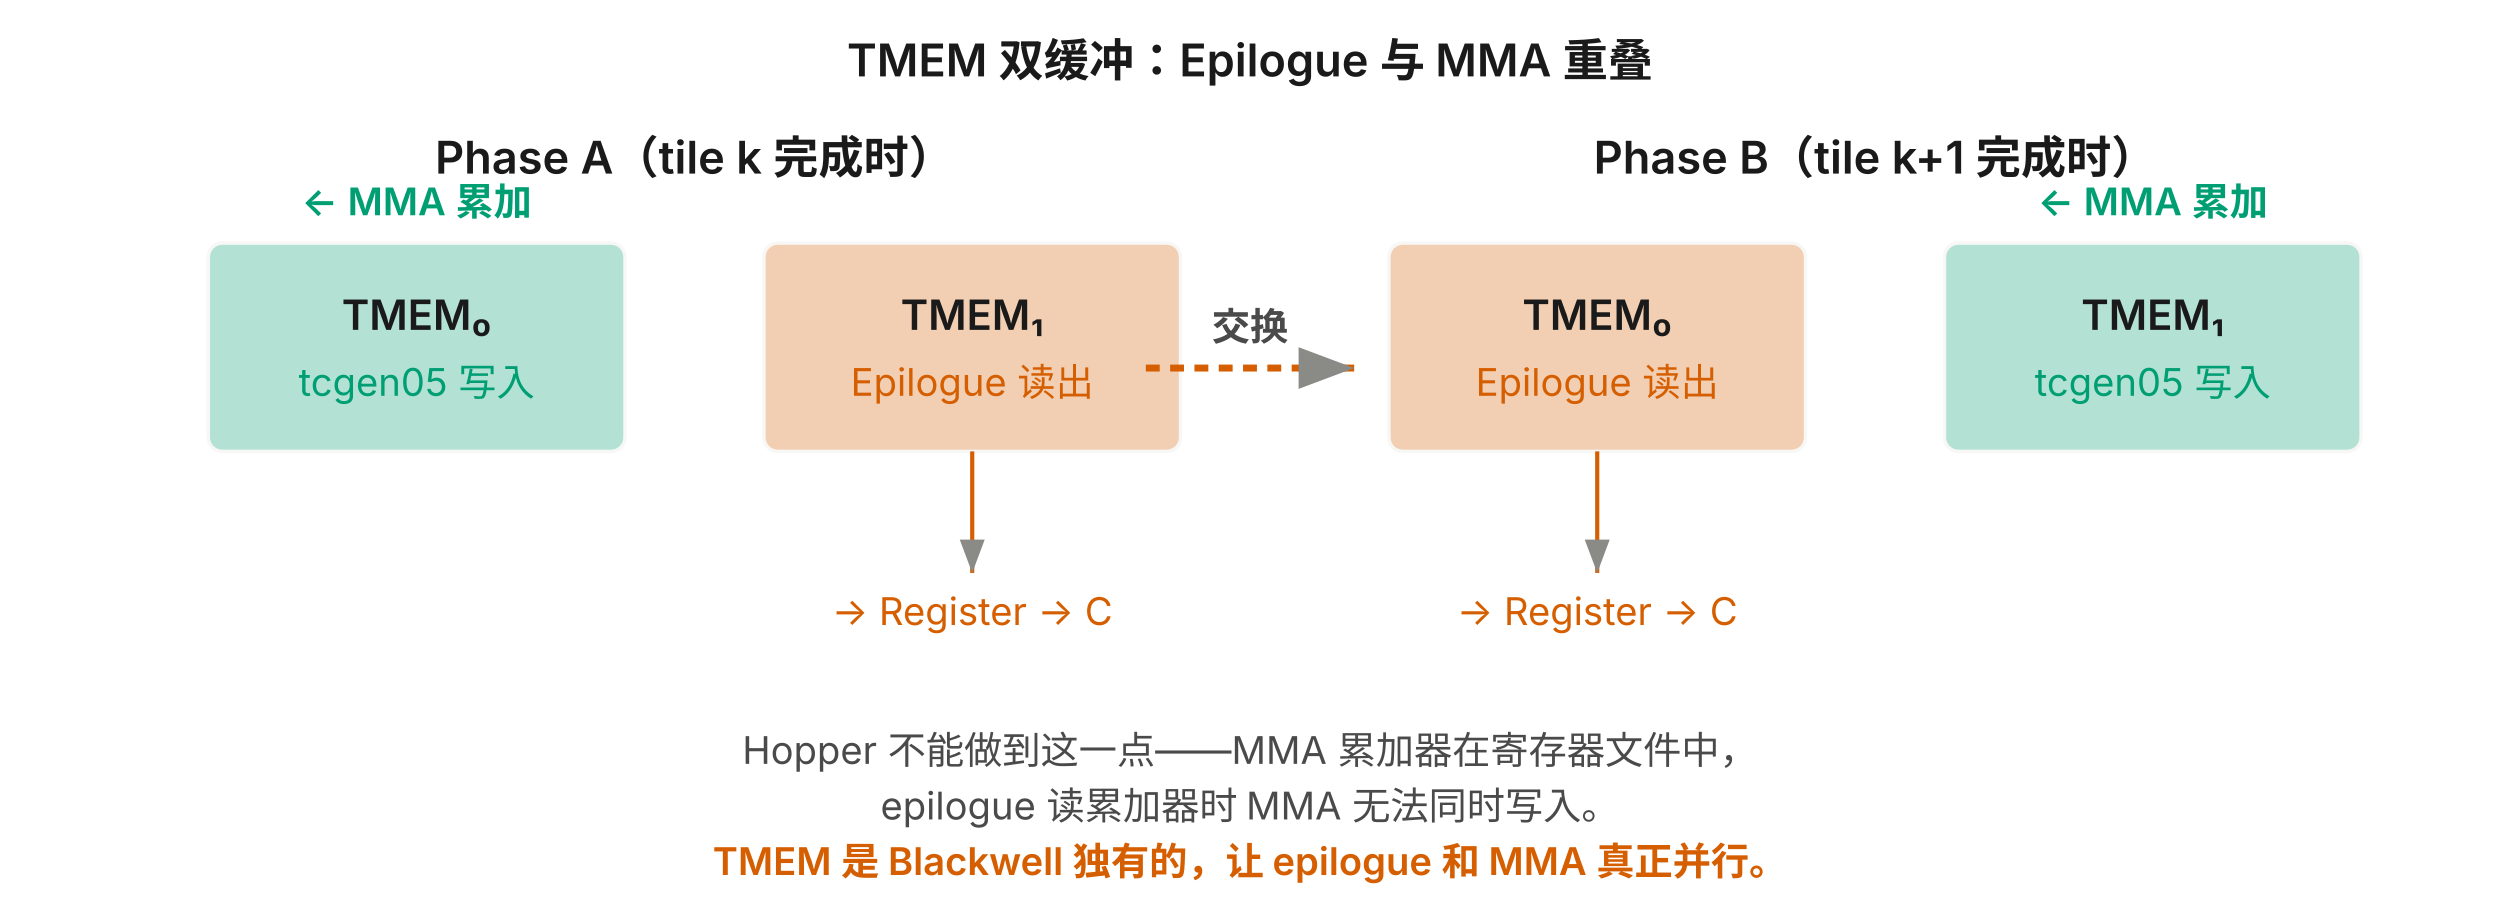
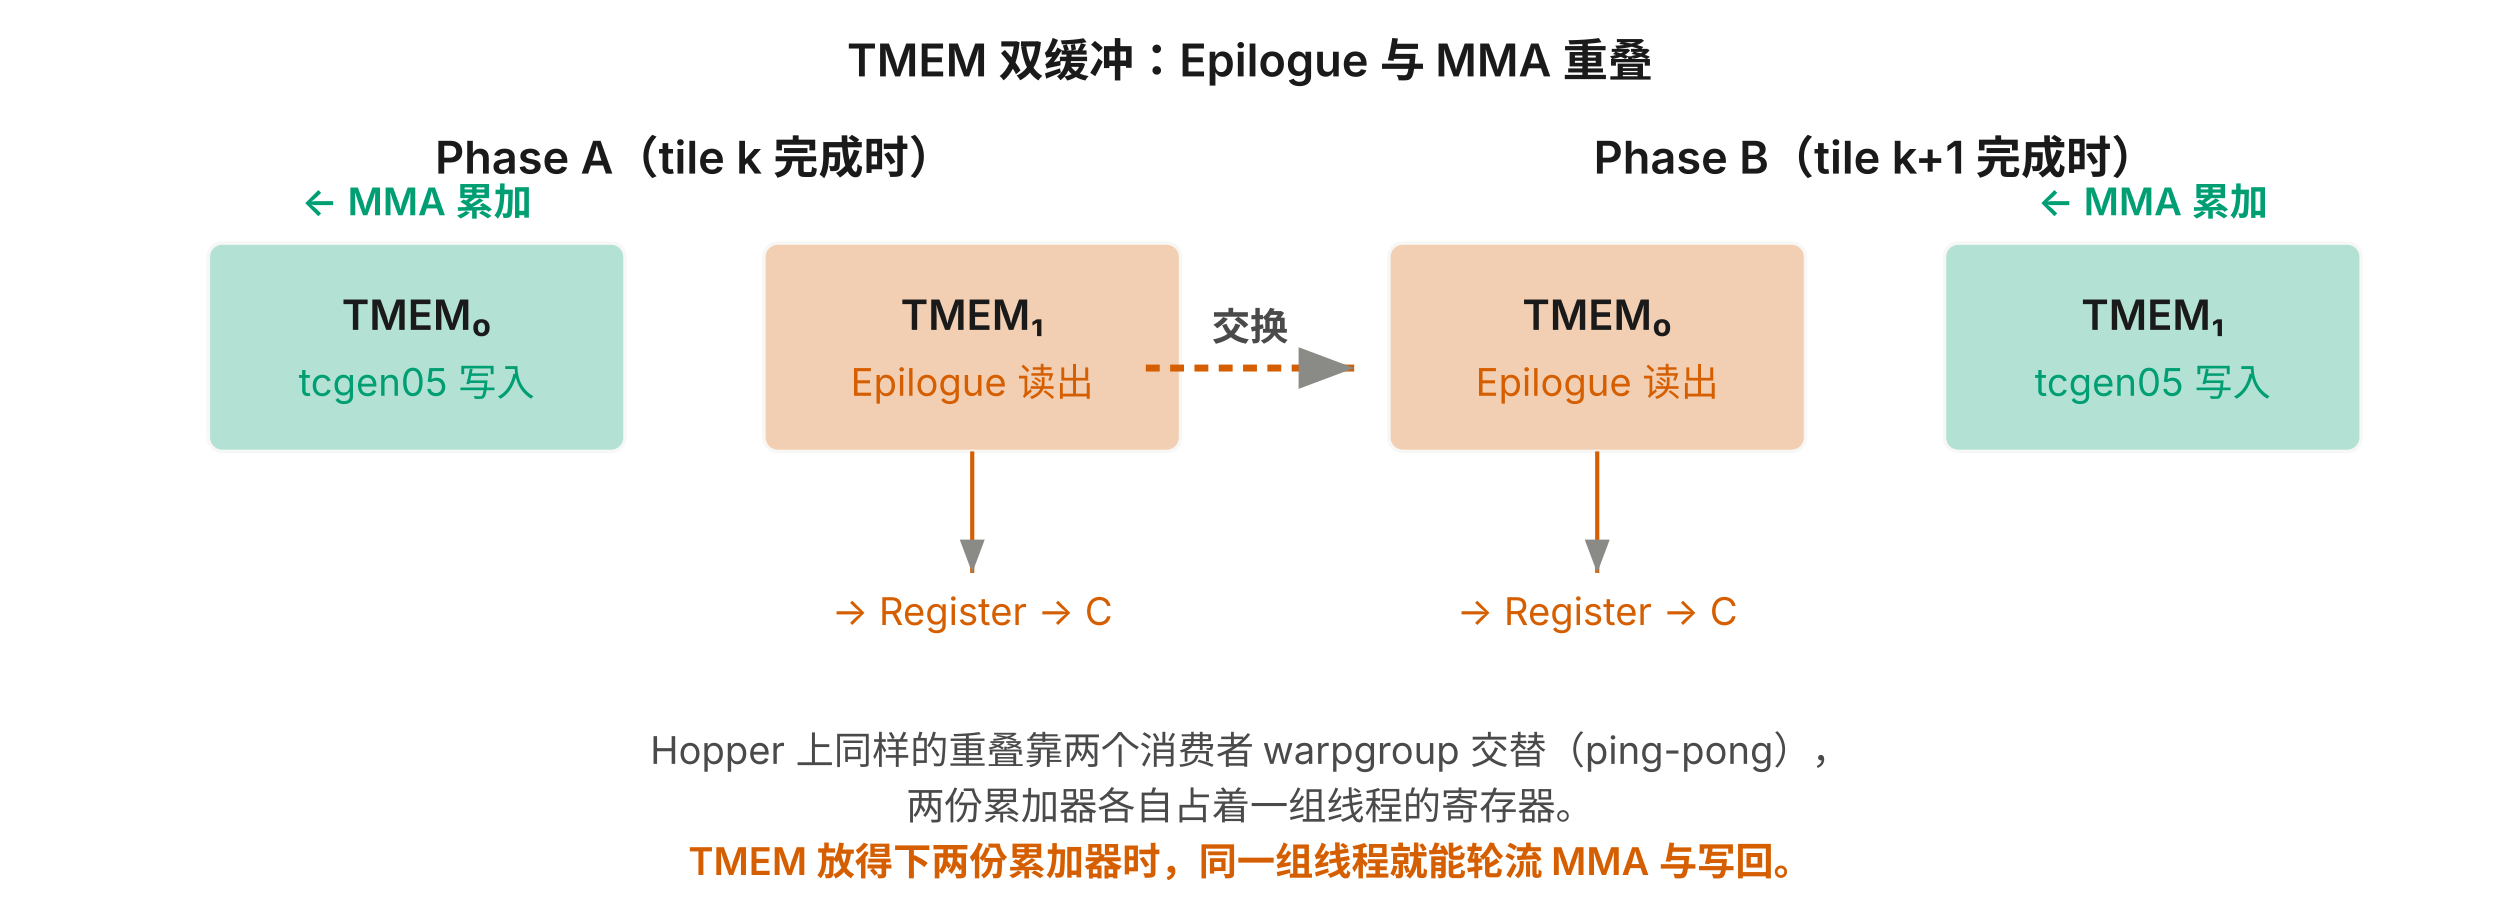
<svg xmlns="http://www.w3.org/2000/svg" viewBox="0 0 720 260" class="d-fig">
  <style>
    .d-label { font: 600 13px "Inter", sans-serif; fill: var(--ink, #1a1a1a); }
    .d-note  { font: 400 11px "Inter", sans-serif; fill: var(--ink-2, #4a4a4a); }
    .d-box   { stroke: var(--rule, #e4e4e0); stroke-width: 1; }
    .fill-green { fill: #009E73; opacity: 0.3; }
    .fill-acc   { fill: #D55E00; opacity: 0.3; }
    .d-arrow { stroke: var(--ink-3, #8a8a86); stroke-width: 1.2; fill: none; marker-end: url(#ah5); }
  </style>
  <defs>
    <marker id="ah5" viewBox="0 0 8 6" refX="8" refY="3" markerWidth="8" markerHeight="6" orient="auto">
      <path d="M0,0 L8,3 L0,6 Z" fill="var(--ink-3, #8a8a86)" />
    </marker>
  </defs>
  <text x="360" y="22" text-anchor="middle" class="d-label">TMEM 双缓冲：Epilogue 与 MMA 重叠</text>
  <text x="200" y="50" text-anchor="middle" class="d-label">Phase A（tile k 完成时）</text>
  <text x="540" y="50" text-anchor="middle" class="d-label">Phase B（tile k+1 完成时）</text>
  <g transform="translate(60, 70)">
    <rect x="0" y="0" width="120" height="60" rx="4" class="d-box fill-green" />
    <text x="60" y="25" text-anchor="middle" class="d-label" style="font-size:12px">TMEM₀</text>
    <text x="60" y="44" text-anchor="middle" class="d-note" style="fill:#009E73">tcgen05 写入</text>
    <rect x="160" y="0" width="120" height="60" rx="4" class="d-box fill-acc" />
    <text x="220" y="25" text-anchor="middle" class="d-label" style="font-size:12px">TMEM₁</text>
    <text x="220" y="44" text-anchor="middle" class="d-note" style="fill:#D55E00">Epilogue 读出</text>
    <text x="60" y="-8" text-anchor="middle" class="d-note" style="fill:#009E73;font-weight:600">← MMA 累加</text>
    <path d="M220,60 L220,95" class="d-arrow" style="stroke:#D55E00" />
    <text x="220" y="110" text-anchor="middle" class="d-note" style="fill:#D55E00">→ Register → C</text>
  </g>
  <g transform="translate(400, 70)">
    <rect x="0" y="0" width="120" height="60" rx="4" class="d-box fill-acc" />
    <text x="60" y="25" text-anchor="middle" class="d-label" style="font-size:12px">TMEM₀</text>
    <text x="60" y="44" text-anchor="middle" class="d-note" style="fill:#D55E00">Epilogue 读出</text>
    <rect x="160" y="0" width="120" height="60" rx="4" class="d-box fill-green" />
    <text x="220" y="25" text-anchor="middle" class="d-label" style="font-size:12px">TMEM₁</text>
    <text x="220" y="44" text-anchor="middle" class="d-note" style="fill:#009E73">tcgen05 写入</text>
    <path d="M60,60 L60,95" class="d-arrow" style="stroke:#D55E00" />
    <text x="60" y="110" text-anchor="middle" class="d-note" style="fill:#D55E00">→ Register → C</text>
    <text x="220" y="-8" text-anchor="middle" class="d-note" style="fill:#009E73;font-weight:600">← MMA 累加</text>
  </g>
  <path d="M330,106 L390,106" style="stroke:#D55E00;stroke-width:2;fill:none;stroke-dasharray:4,3" marker-end="url(#ah5)" />
  <text x="360" y="98" text-anchor="middle" class="d-note" style="font-weight:600">交换</text>
-   <text x="360" y="220" text-anchor="middle" class="d-note">Hopper 不能做到这一点——MMA 累加器在寄存器文件中，</text>
-   <text x="360" y="236" text-anchor="middle" class="d-note">epilogue 读累加器时 MMA 无法同时写入。</text>
-   <text x="360" y="252" text-anchor="middle" class="d-note" style="fill:#D55E00;font-weight:600">TMEM 是 Blackwell 独有的，让 epilogue 和 MMA 真正并行。</text>
+   <text x="360" y="220" text-anchor="middle" class="d-note">Hopper 上同样的重叠靠两个消费者 warpgroup 交替（ping-pong），</text>
+   <text x="360" y="236" text-anchor="middle" class="d-note">两份累加器各自占着一组线程的寄存器。</text>
+   <text x="360" y="252" text-anchor="middle" class="d-note" style="fill:#D55E00;font-weight:600">TMEM 放得下两份累加器时，同一组线程就能轮流 MMA 与写回。</text>
</svg>
